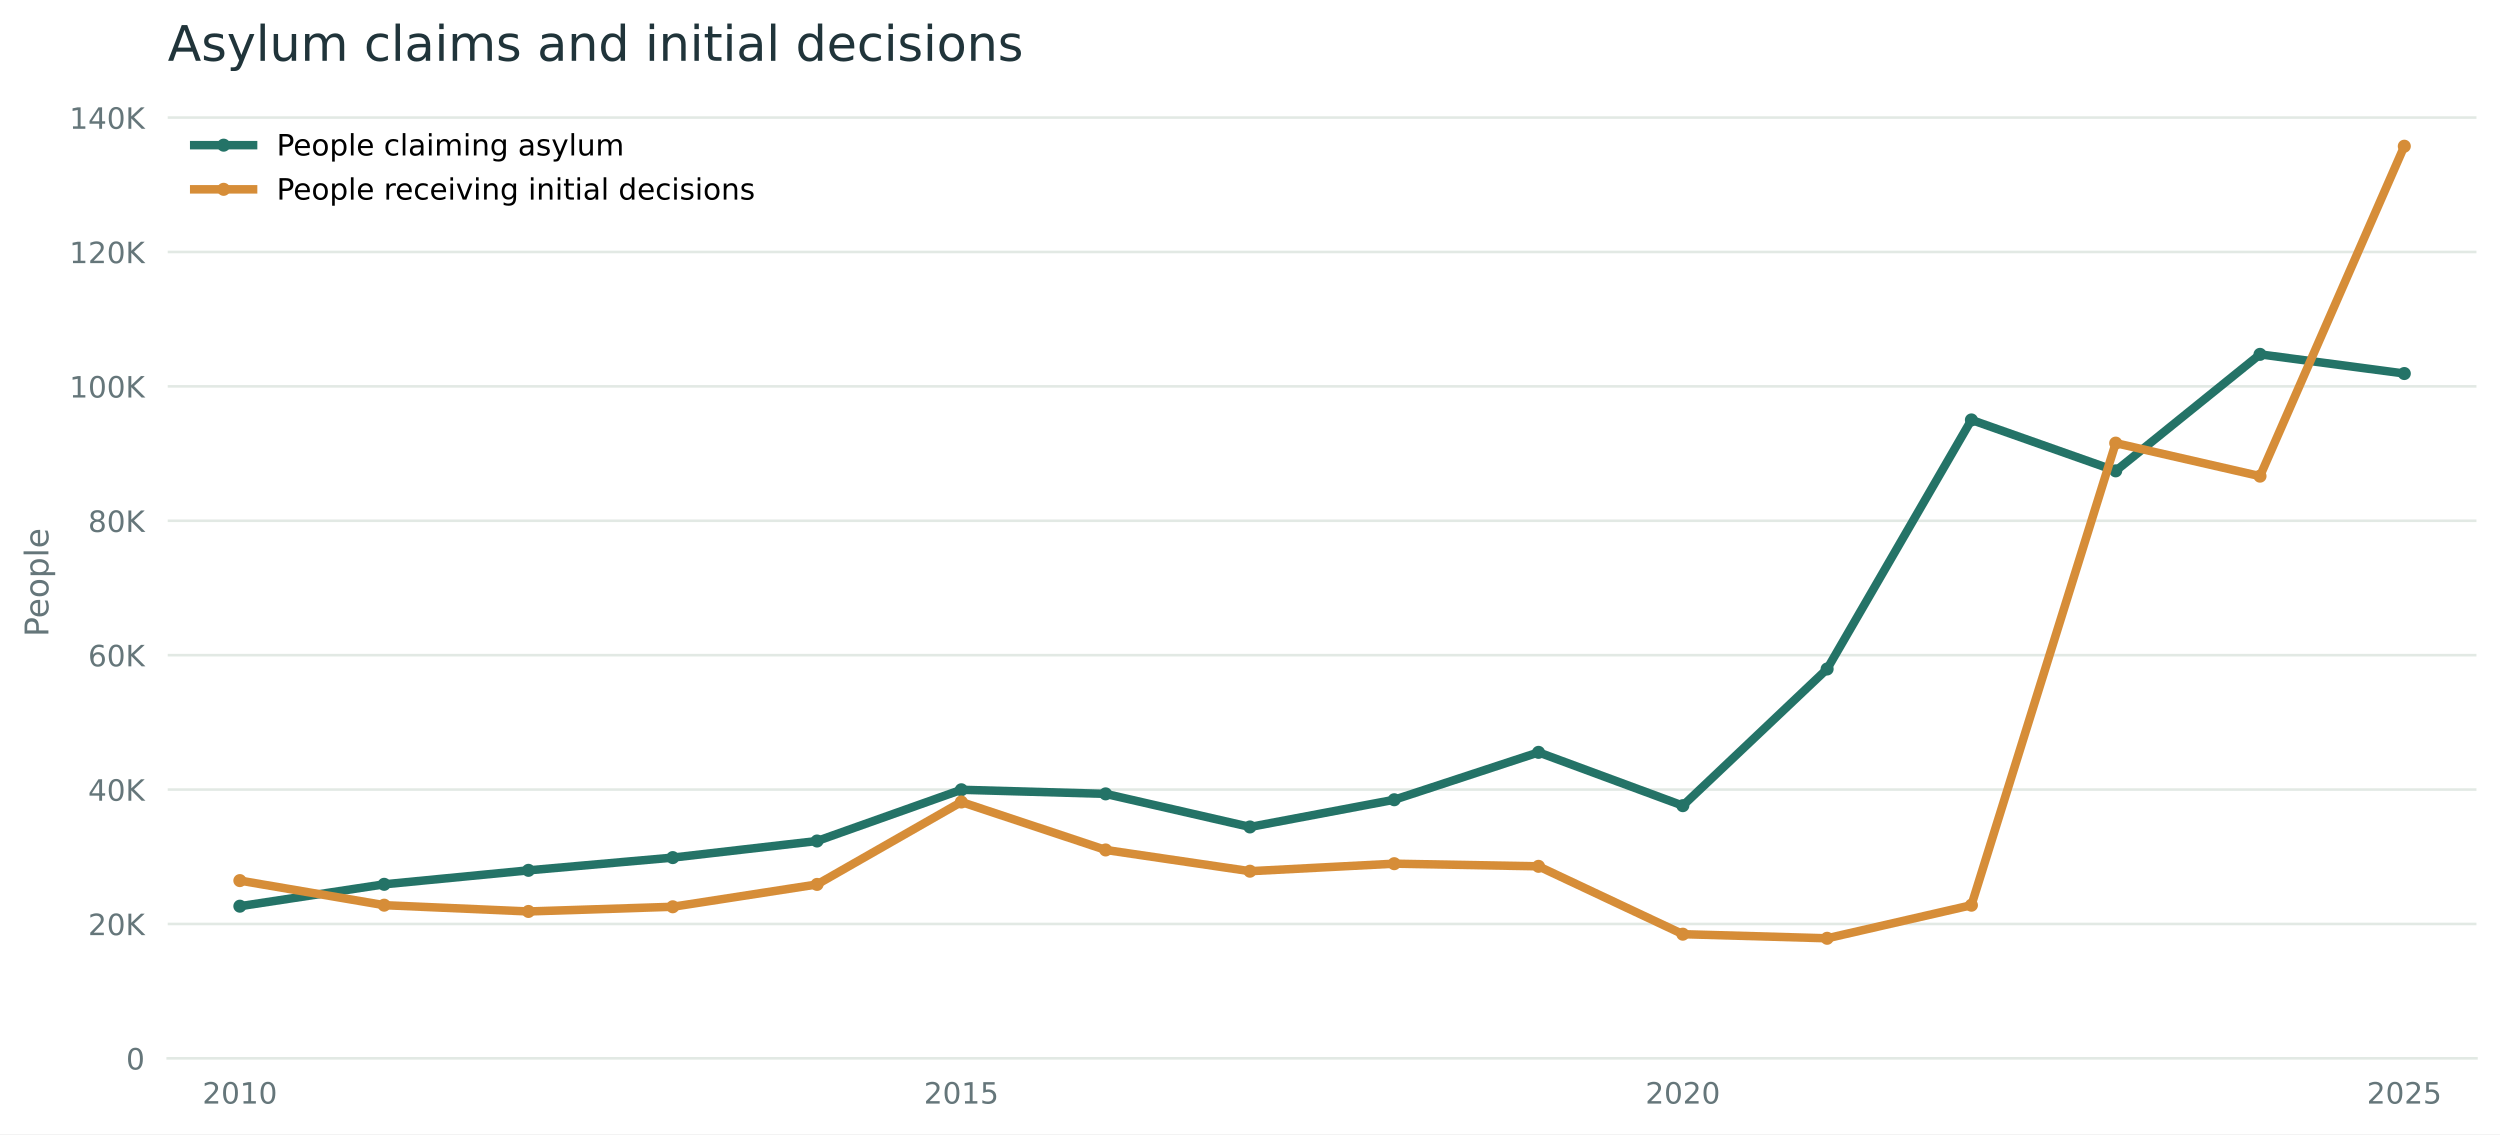
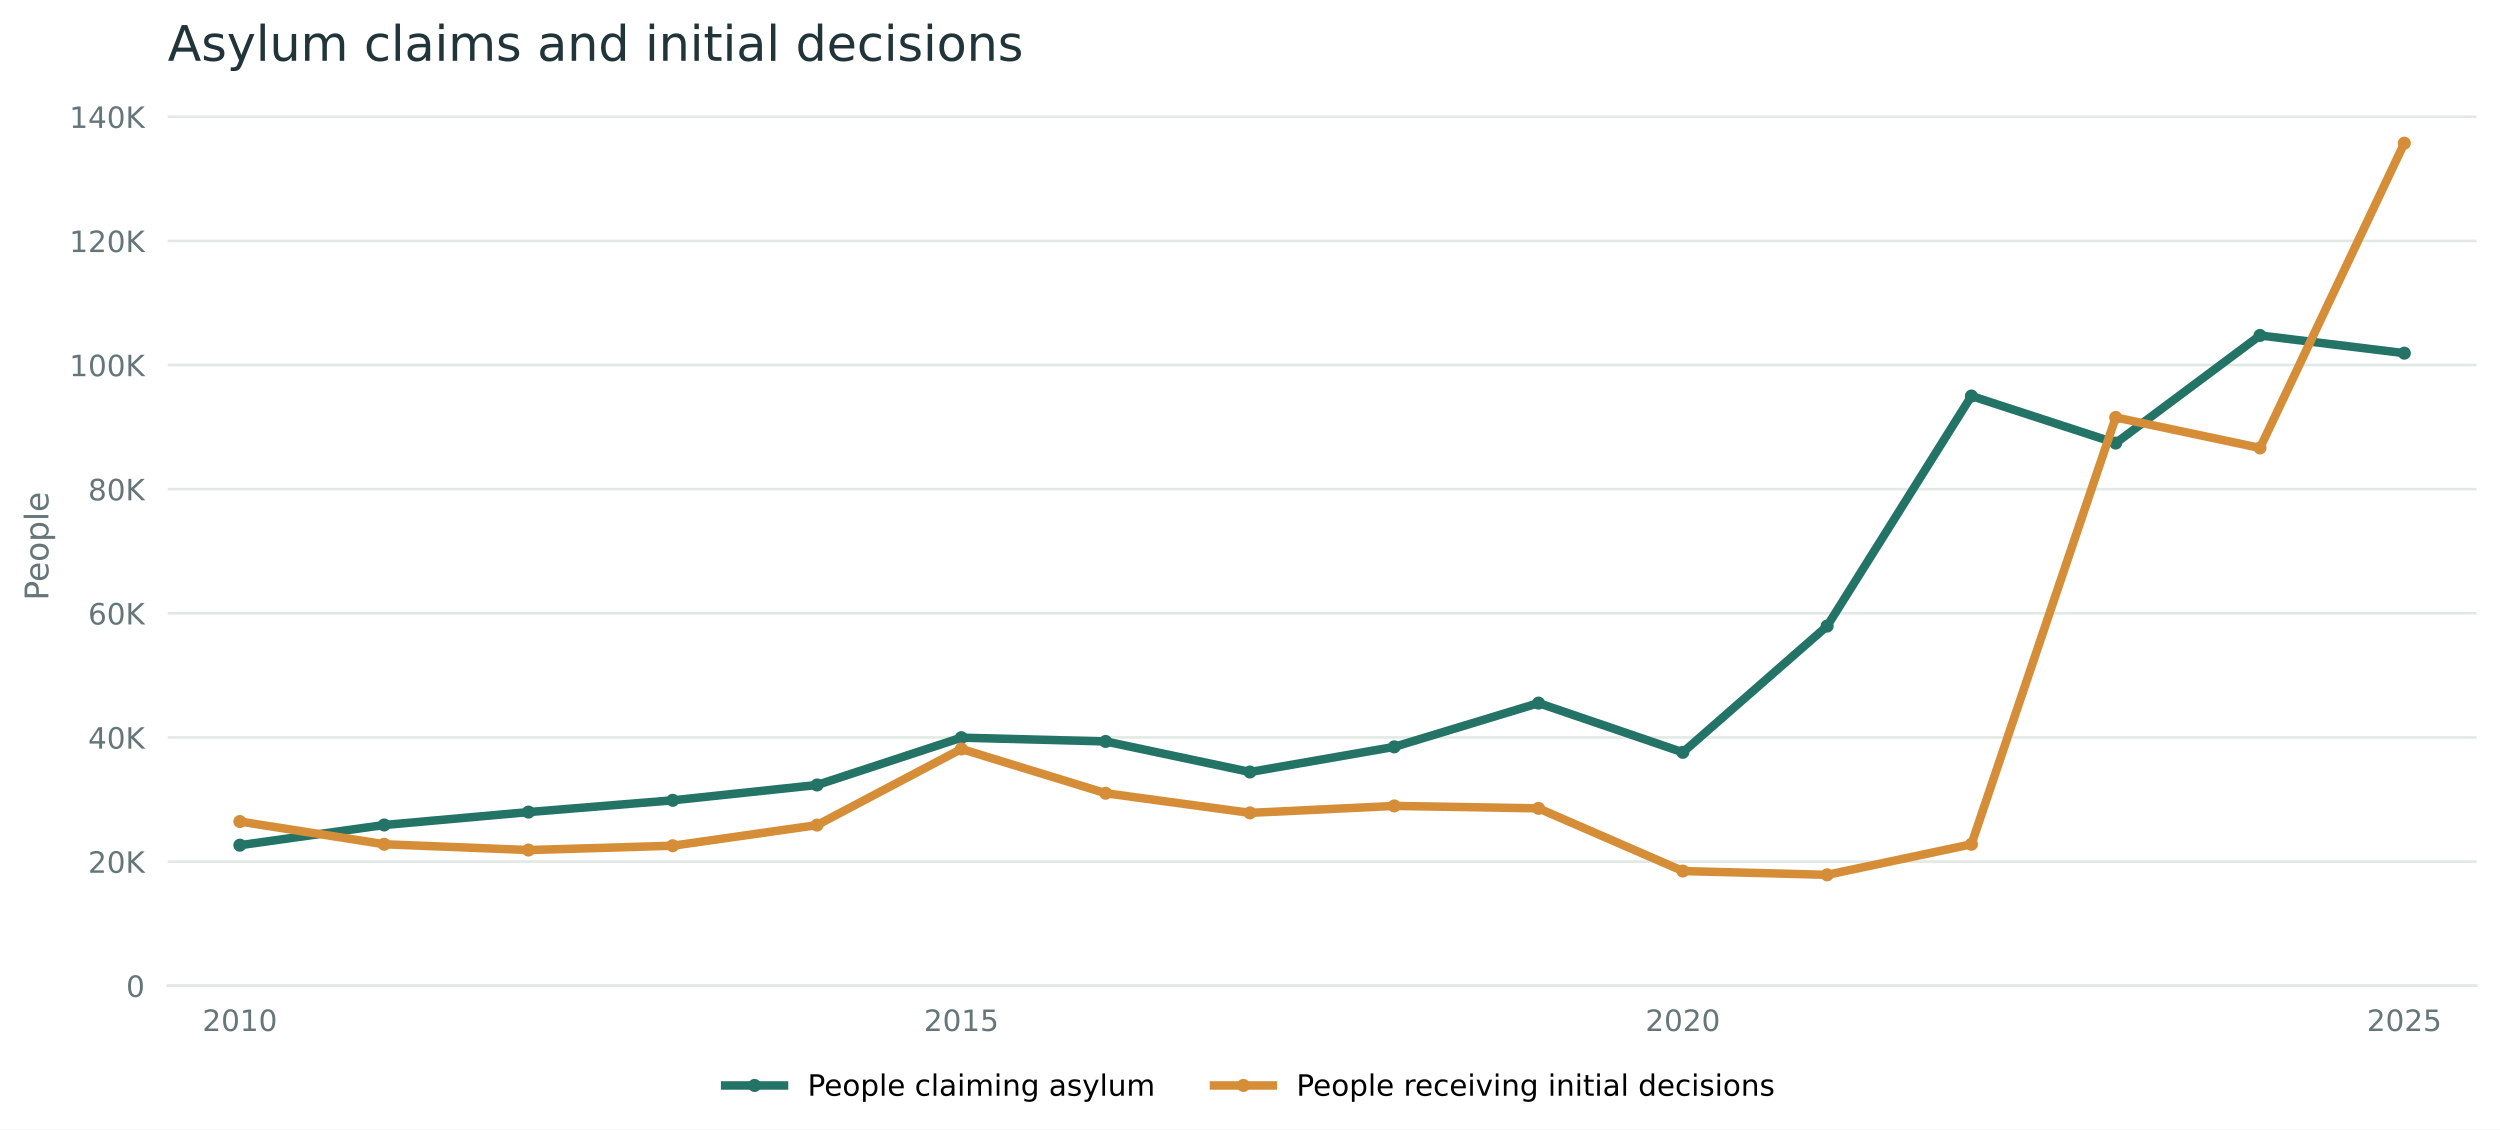
- <svg xmlns="http://www.w3.org/2000/svg" xmlns:xlink="http://www.w3.org/1999/xlink" width="764.4pt" height="346.8pt" viewBox="0 0 764.4 346.8" version="1.1">
+ <svg xmlns="http://www.w3.org/2000/svg" xmlns:xlink="http://www.w3.org/1999/xlink" width="764.4pt" height="345.3pt" viewBox="0 0 764.4 345.3" version="1.1">
  <defs>
    <style type="text/css">*{stroke-linejoin: round; stroke-linecap: butt}</style>
  </defs>
  <g id="figure_1">
    <g id="patch_1">
-       <path d="M 0 346.8 L 764.4 346.8 L 764.4 0 L 0 0 z " style="fill: #ffffff" />
+       <path d="M 0 345.3 L 764.4 345.3 L 764.4 0 L 0 0 z " style="fill: #ffffff" />
    </g>
    <g id="axes_1">
      <g id="patch_2">
-         <path d="M 51.282 323.6 L 757.2 323.6 L 757.2 32.598 L 51.282 32.598 z " style="fill: #ffffff" />
+         <path d="M 51.282 301.398 L 757.2 301.398 L 757.2 32.598 L 51.282 32.598 z " style="fill: #ffffff" />
      </g>
      <g id="matplotlib.axis_1">
        <g id="xtick_1">
          <g id="line2d_1" />
          <g id="text_1">
-             <g style="fill: #65767a" transform="translate(61.889 337.4374) scale(0.09 -0.09)">
+             <g style="fill: #65767a" transform="translate(61.889 315.2362) scale(0.09 -0.09)">
              <defs>
                <path id="DejaVuSans-15" d="M 1228 531 L 3431 531 L 3431 0 L 469 0 L 469 531 Q 828 903 1448 1529 Q 2069 2156 2228 2338 Q 2531 2678 2651 2914 Q 2772 3150 2772 3378 Q 2772 3750 2511 3984 Q 2250 4219 1831 4219 Q 1534 4219 1204 4116 Q 875 4013 500 3803 L 500 4441 Q 881 4594 1212 4672 Q 1544 4750 1819 4750 Q 2544 4750 2975 4387 Q 3406 4025 3406 3419 Q 3406 3131 3298 2873 Q 3191 2616 2906 2266 Q 2828 2175 2409 1742 Q 1991 1309 1228 531 z " transform="scale(0.015625)" />
                <path id="DejaVuSans-13" d="M 2034 4250 Q 1547 4250 1301 3770 Q 1056 3291 1056 2328 Q 1056 1369 1301 889 Q 1547 409 2034 409 Q 2525 409 2770 889 Q 3016 1369 3016 2328 Q 3016 3291 2770 3770 Q 2525 4250 2034 4250 z M 2034 4750 Q 2819 4750 3233 4129 Q 3647 3509 3647 2328 Q 3647 1150 3233 529 Q 2819 -91 2034 -91 Q 1250 -91 836 529 Q 422 1150 422 2328 Q 422 3509 836 4129 Q 1250 4750 2034 4750 z " transform="scale(0.015625)" />
                <path id="DejaVuSans-14" d="M 794 531 L 1825 531 L 1825 4091 L 703 3866 L 703 4441 L 1819 4666 L 2450 4666 L 2450 531 L 3481 531 L 3481 0 L 794 0 L 794 531 z " transform="scale(0.015625)" />
              </defs>
              <use xlink:href="#DejaVuSans-15" />
              <use xlink:href="#DejaVuSans-13" transform="translate(63.625 0)" />
              <use xlink:href="#DejaVuSans-14" transform="translate(127.25 0)" />
              <use xlink:href="#DejaVuSans-13" transform="translate(190.875 0)" />
            </g>
          </g>
        </g>
        <g id="xtick_2">
          <g id="line2d_2" />
          <g id="text_2">
-             <g style="fill: #65767a" transform="translate(282.4884 337.4374) scale(0.09 -0.09)">
+             <g style="fill: #65767a" transform="translate(282.4884 315.2362) scale(0.09 -0.09)">
              <defs>
                <path id="DejaVuSans-18" d="M 691 4666 L 3169 4666 L 3169 4134 L 1269 4134 L 1269 2991 Q 1406 3038 1543 3061 Q 1681 3084 1819 3084 Q 2600 3084 3056 2656 Q 3513 2228 3513 1497 Q 3513 744 3044 326 Q 2575 -91 1722 -91 Q 1428 -91 1123 -41 Q 819 9 494 109 L 494 744 Q 775 591 1075 516 Q 1375 441 1709 441 Q 2250 441 2565 725 Q 2881 1009 2881 1497 Q 2881 1984 2565 2268 Q 2250 2553 1709 2553 Q 1456 2553 1204 2497 Q 953 2441 691 2322 L 691 4666 z " transform="scale(0.015625)" />
              </defs>
              <use xlink:href="#DejaVuSans-15" />
              <use xlink:href="#DejaVuSans-13" transform="translate(63.625 0)" />
              <use xlink:href="#DejaVuSans-14" transform="translate(127.25 0)" />
              <use xlink:href="#DejaVuSans-18" transform="translate(190.875 0)" />
            </g>
          </g>
        </g>
        <g id="xtick_3">
          <g id="line2d_3" />
          <g id="text_3">
-             <g style="fill: #65767a" transform="translate(503.0877 337.4374) scale(0.09 -0.09)">
+             <g style="fill: #65767a" transform="translate(503.0877 315.2362) scale(0.09 -0.09)">
              <use xlink:href="#DejaVuSans-15" />
              <use xlink:href="#DejaVuSans-13" transform="translate(63.625 0)" />
              <use xlink:href="#DejaVuSans-15" transform="translate(127.25 0)" />
              <use xlink:href="#DejaVuSans-13" transform="translate(190.875 0)" />
            </g>
          </g>
        </g>
        <g id="xtick_4">
          <g id="line2d_4" />
          <g id="text_4">
-             <g style="fill: #65767a" transform="translate(723.6871 337.4374) scale(0.09 -0.09)">
+             <g style="fill: #65767a" transform="translate(723.6871 315.2362) scale(0.09 -0.09)">
              <use xlink:href="#DejaVuSans-15" />
              <use xlink:href="#DejaVuSans-13" transform="translate(63.625 0)" />
              <use xlink:href="#DejaVuSans-15" transform="translate(127.25 0)" />
              <use xlink:href="#DejaVuSans-18" transform="translate(190.875 0)" />
            </g>
          </g>
        </g>
      </g>
      <g id="matplotlib.axis_2">
        <g id="ytick_1">
          <g id="line2d_5">
-             <path d="M 51.282 323.6 L 757.2 323.6 " clip-path="url(#p16e05d9956)" style="fill: none; stroke: #e2e9e4; stroke-width: 0.8; stroke-linecap: square" />
+             <path d="M 51.282 301.398 L 757.2 301.398 " clip-path="url(#pec451991eb)" style="fill: none; stroke: #e2e9e4; stroke-width: 0.8; stroke-linecap: square" />
          </g>
          <g id="line2d_6" />
          <g id="text_5">
-             <g style="fill: #65767a" transform="translate(38.55531 327.0185) scale(0.09 -0.09)">
+             <g style="fill: #65767a" transform="translate(38.55531 304.8173) scale(0.09 -0.09)">
              <use xlink:href="#DejaVuSans-13" />
            </g>
          </g>
        </g>
        <g id="ytick_2">
          <g id="line2d_7">
-             <path d="M 51.282 282.507 L 757.2 282.507 " clip-path="url(#p16e05d9956)" style="fill: none; stroke: #e2e9e4; stroke-width: 0.8; stroke-linecap: square" />
+             <path d="M 51.282 263.441 L 757.2 263.441 " clip-path="url(#pec451991eb)" style="fill: none; stroke: #e2e9e4; stroke-width: 0.8; stroke-linecap: square" />
          </g>
          <g id="line2d_8" />
          <g id="text_6">
-             <g style="fill: #65767a" transform="translate(26.92703 285.9263) scale(0.09 -0.09)">
+             <g style="fill: #65767a" transform="translate(26.92703 266.8601) scale(0.09 -0.09)">
              <defs>
                <path id="DejaVuSans-2e" d="M 628 4666 L 1259 4666 L 1259 2694 L 3353 4666 L 4166 4666 L 1850 2491 L 4331 0 L 3500 0 L 1259 2247 L 1259 0 L 628 0 L 628 4666 z " transform="scale(0.015625)" />
              </defs>
              <use xlink:href="#DejaVuSans-15" />
              <use xlink:href="#DejaVuSans-13" transform="translate(63.625 0)" />
              <use xlink:href="#DejaVuSans-2e" transform="translate(127.25 0)" />
            </g>
          </g>
        </g>
        <g id="ytick_3">
          <g id="line2d_9">
-             <path d="M 51.282 241.415 L 757.2 241.415 " clip-path="url(#p16e05d9956)" style="fill: none; stroke: #e2e9e4; stroke-width: 0.8; stroke-linecap: square" />
+             <path d="M 51.282 225.484 L 757.2 225.484 " clip-path="url(#pec451991eb)" style="fill: none; stroke: #e2e9e4; stroke-width: 0.8; stroke-linecap: square" />
          </g>
          <g id="line2d_10" />
          <g id="text_7">
-             <g style="fill: #65767a" transform="translate(26.92703 244.8341) scale(0.09 -0.09)">
+             <g style="fill: #65767a" transform="translate(26.92703 228.903) scale(0.09 -0.09)">
              <defs>
                <path id="DejaVuSans-17" d="M 2419 4116 L 825 1625 L 2419 1625 L 2419 4116 z M 2253 4666 L 3047 4666 L 3047 1625 L 3713 1625 L 3713 1100 L 3047 1100 L 3047 0 L 2419 0 L 2419 1100 L 313 1100 L 313 1709 L 2253 4666 z " transform="scale(0.015625)" />
              </defs>
              <use xlink:href="#DejaVuSans-17" />
              <use xlink:href="#DejaVuSans-13" transform="translate(63.625 0)" />
              <use xlink:href="#DejaVuSans-2e" transform="translate(127.25 0)" />
            </g>
          </g>
        </g>
        <g id="ytick_4">
          <g id="line2d_11">
-             <path d="M 51.282 200.323 L 757.2 200.323 " clip-path="url(#p16e05d9956)" style="fill: none; stroke: #e2e9e4; stroke-width: 0.8; stroke-linecap: square" />
+             <path d="M 51.282 187.527 L 757.2 187.527 " clip-path="url(#pec451991eb)" style="fill: none; stroke: #e2e9e4; stroke-width: 0.8; stroke-linecap: square" />
          </g>
          <g id="line2d_12" />
          <g id="text_8">
-             <g style="fill: #65767a" transform="translate(26.92703 203.7419) scale(0.09 -0.09)">
+             <g style="fill: #65767a" transform="translate(26.92703 190.9458) scale(0.09 -0.09)">
              <defs>
                <path id="DejaVuSans-19" d="M 2113 2584 Q 1688 2584 1439 2293 Q 1191 2003 1191 1497 Q 1191 994 1439 701 Q 1688 409 2113 409 Q 2538 409 2786 701 Q 3034 994 3034 1497 Q 3034 2003 2786 2293 Q 2538 2584 2113 2584 z M 3366 4563 L 3366 3988 Q 3128 4100 2886 4159 Q 2644 4219 2406 4219 Q 1781 4219 1451 3797 Q 1122 3375 1075 2522 Q 1259 2794 1537 2939 Q 1816 3084 2150 3084 Q 2853 3084 3261 2657 Q 3669 2231 3669 1497 Q 3669 778 3244 343 Q 2819 -91 2113 -91 Q 1303 -91 875 529 Q 447 1150 447 2328 Q 447 3434 972 4092 Q 1497 4750 2381 4750 Q 2619 4750 2861 4703 Q 3103 4656 3366 4563 z " transform="scale(0.015625)" />
              </defs>
              <use xlink:href="#DejaVuSans-19" />
              <use xlink:href="#DejaVuSans-13" transform="translate(63.625 0)" />
              <use xlink:href="#DejaVuSans-2e" transform="translate(127.25 0)" />
            </g>
          </g>
        </g>
        <g id="ytick_5">
          <g id="line2d_13">
-             <path d="M 51.282 159.231 L 757.2 159.231 " clip-path="url(#p16e05d9956)" style="fill: none; stroke: #e2e9e4; stroke-width: 0.8; stroke-linecap: square" />
+             <path d="M 51.282 149.57 L 757.2 149.57 " clip-path="url(#pec451991eb)" style="fill: none; stroke: #e2e9e4; stroke-width: 0.8; stroke-linecap: square" />
          </g>
          <g id="line2d_14" />
          <g id="text_9">
-             <g style="fill: #65767a" transform="translate(26.92703 162.6498) scale(0.09 -0.09)">
+             <g style="fill: #65767a" transform="translate(26.92703 152.9886) scale(0.09 -0.09)">
              <defs>
                <path id="DejaVuSans-1b" d="M 2034 2216 Q 1584 2216 1326 1975 Q 1069 1734 1069 1313 Q 1069 891 1326 650 Q 1584 409 2034 409 Q 2484 409 2743 651 Q 3003 894 3003 1313 Q 3003 1734 2745 1975 Q 2488 2216 2034 2216 z M 1403 2484 Q 997 2584 770 2862 Q 544 3141 544 3541 Q 544 4100 942 4425 Q 1341 4750 2034 4750 Q 2731 4750 3128 4425 Q 3525 4100 3525 3541 Q 3525 3141 3298 2862 Q 3072 2584 2669 2484 Q 3125 2378 3379 2068 Q 3634 1759 3634 1313 Q 3634 634 3220 271 Q 2806 -91 2034 -91 Q 1263 -91 848 271 Q 434 634 434 1313 Q 434 1759 690 2068 Q 947 2378 1403 2484 z M 1172 3481 Q 1172 3119 1398 2916 Q 1625 2713 2034 2713 Q 2441 2713 2670 2916 Q 2900 3119 2900 3481 Q 2900 3844 2670 4047 Q 2441 4250 2034 4250 Q 1625 4250 1398 4047 Q 1172 3844 1172 3481 z " transform="scale(0.015625)" />
              </defs>
              <use xlink:href="#DejaVuSans-1b" />
              <use xlink:href="#DejaVuSans-13" transform="translate(63.625 0)" />
              <use xlink:href="#DejaVuSans-2e" transform="translate(127.25 0)" />
            </g>
          </g>
        </g>
        <g id="ytick_6">
          <g id="line2d_15">
-             <path d="M 51.282 118.139 L 757.2 118.139 " clip-path="url(#p16e05d9956)" style="fill: none; stroke: #e2e9e4; stroke-width: 0.8; stroke-linecap: square" />
+             <path d="M 51.282 111.613 L 757.2 111.613 " clip-path="url(#pec451991eb)" style="fill: none; stroke: #e2e9e4; stroke-width: 0.8; stroke-linecap: square" />
          </g>
          <g id="line2d_16" />
          <g id="text_10">
-             <g style="fill: #65767a" transform="translate(21.20078 121.5576) scale(0.09 -0.09)">
+             <g style="fill: #65767a" transform="translate(21.20078 115.0315) scale(0.09 -0.09)">
              <use xlink:href="#DejaVuSans-14" />
              <use xlink:href="#DejaVuSans-13" transform="translate(63.625 0)" />
              <use xlink:href="#DejaVuSans-13" transform="translate(127.25 0)" />
              <use xlink:href="#DejaVuSans-2e" transform="translate(190.875 0)" />
            </g>
          </g>
        </g>
        <g id="ytick_7">
          <g id="line2d_17">
-             <path d="M 51.282 77.046 L 757.2 77.046 " clip-path="url(#p16e05d9956)" style="fill: none; stroke: #e2e9e4; stroke-width: 0.8; stroke-linecap: square" />
+             <path d="M 51.282 73.655 L 757.2 73.655 " clip-path="url(#pec451991eb)" style="fill: none; stroke: #e2e9e4; stroke-width: 0.8; stroke-linecap: square" />
          </g>
          <g id="line2d_18" />
          <g id="text_11">
-             <g style="fill: #65767a" transform="translate(21.20078 80.4654) scale(0.09 -0.09)">
+             <g style="fill: #65767a" transform="translate(21.20078 77.0743) scale(0.09 -0.09)">
              <use xlink:href="#DejaVuSans-14" />
              <use xlink:href="#DejaVuSans-15" transform="translate(63.625 0)" />
              <use xlink:href="#DejaVuSans-13" transform="translate(127.25 0)" />
              <use xlink:href="#DejaVuSans-2e" transform="translate(190.875 0)" />
            </g>
          </g>
        </g>
        <g id="ytick_8">
          <g id="line2d_19">
-             <path d="M 51.282 35.954 L 757.2 35.954 " clip-path="url(#p16e05d9956)" style="fill: none; stroke: #e2e9e4; stroke-width: 0.8; stroke-linecap: square" />
+             <path d="M 51.282 35.698 L 757.2 35.698 " clip-path="url(#pec451991eb)" style="fill: none; stroke: #e2e9e4; stroke-width: 0.8; stroke-linecap: square" />
          </g>
          <g id="line2d_20" />
          <g id="text_12">
-             <g style="fill: #65767a" transform="translate(21.20078 39.37322) scale(0.09 -0.09)">
+             <g style="fill: #65767a" transform="translate(21.20078 39.11713) scale(0.09 -0.09)">
              <use xlink:href="#DejaVuSans-14" />
              <use xlink:href="#DejaVuSans-17" transform="translate(63.625 0)" />
              <use xlink:href="#DejaVuSans-13" transform="translate(127.25 0)" />
              <use xlink:href="#DejaVuSans-2e" transform="translate(190.875 0)" />
            </g>
          </g>
        </g>
        <g id="text_13">
-           <g style="fill: #65767a" transform="translate(14.79844 194.7111) rotate(-90) scale(0.1 -0.1)">
+           <g style="fill: #65767a" transform="translate(14.79844 183.6105) rotate(-90) scale(0.1 -0.1)">
            <defs>
              <path id="DejaVuSans-33" d="M 1259 4147 L 1259 2394 L 2053 2394 Q 2494 2394 2734 2622 Q 2975 2850 2975 3272 Q 2975 3691 2734 3919 Q 2494 4147 2053 4147 L 1259 4147 z M 628 4666 L 2053 4666 Q 2838 4666 3239 4311 Q 3641 3956 3641 3272 Q 3641 2581 3239 2228 Q 2838 1875 2053 1875 L 1259 1875 L 1259 0 L 628 0 L 628 4666 z " transform="scale(0.015625)" />
              <path id="DejaVuSans-48" d="M 3597 1894 L 3597 1613 L 953 1613 Q 991 1019 1311 708 Q 1631 397 2203 397 Q 2534 397 2845 478 Q 3156 559 3463 722 L 3463 178 Q 3153 47 2828 -22 Q 2503 -91 2169 -91 Q 1331 -91 842 396 Q 353 884 353 1716 Q 353 2575 817 3079 Q 1281 3584 2069 3584 Q 2775 3584 3186 3129 Q 3597 2675 3597 1894 z M 3022 2063 Q 3016 2534 2758 2815 Q 2500 3097 2075 3097 Q 1594 3097 1305 2825 Q 1016 2553 972 2059 L 3022 2063 z " transform="scale(0.015625)" />
              <path id="DejaVuSans-52" d="M 1959 3097 Q 1497 3097 1228 2736 Q 959 2375 959 1747 Q 959 1119 1226 758 Q 1494 397 1959 397 Q 2419 397 2687 759 Q 2956 1122 2956 1747 Q 2956 2369 2687 2733 Q 2419 3097 1959 3097 z M 1959 3584 Q 2709 3584 3137 3096 Q 3566 2609 3566 1747 Q 3566 888 3137 398 Q 2709 -91 1959 -91 Q 1206 -91 779 398 Q 353 888 353 1747 Q 353 2609 779 3096 Q 1206 3584 1959 3584 z " transform="scale(0.015625)" />
              <path id="DejaVuSans-53" d="M 1159 525 L 1159 -1331 L 581 -1331 L 581 3500 L 1159 3500 L 1159 2969 Q 1341 3281 1617 3432 Q 1894 3584 2278 3584 Q 2916 3584 3314 3078 Q 3713 2572 3713 1747 Q 3713 922 3314 415 Q 2916 -91 2278 -91 Q 1894 -91 1617 61 Q 1341 213 1159 525 z M 3116 1747 Q 3116 2381 2855 2742 Q 2594 3103 2138 3103 Q 1681 3103 1420 2742 Q 1159 2381 1159 1747 Q 1159 1113 1420 752 Q 1681 391 2138 391 Q 2594 391 2855 752 Q 3116 1113 3116 1747 z " transform="scale(0.015625)" />
              <path id="DejaVuSans-4f" d="M 603 4863 L 1178 4863 L 1178 0 L 603 0 L 603 4863 z " transform="scale(0.015625)" />
            </defs>
            <use xlink:href="#DejaVuSans-33" />
            <use xlink:href="#DejaVuSans-48" transform="translate(56.73438 0)" />
            <use xlink:href="#DejaVuSans-52" transform="translate(118.2656 0)" />
            <use xlink:href="#DejaVuSans-53" transform="translate(179.4531 0)" />
            <use xlink:href="#DejaVuSans-4f" transform="translate(242.9375 0)" />
            <use xlink:href="#DejaVuSans-48" transform="translate(270.7188 0)" />
          </g>
        </g>
      </g>
      <g id="line2d_21">
-         <path d="M 73.341 277.075 L 117.461 270.389 L 161.581 266.116 L 205.701 262.218 L 249.821 257.145 L 293.941 241.481 L 338.061 242.736 L 382.181 252.849 L 426.3 244.532 L 470.42 230.039 L 514.54 246.34 L 558.66 204.551 L 602.78 128.397 L 646.9 143.971 L 691.02 108.35 L 735.14 114.212 " clip-path="url(#p16e05d9956)" style="fill: none; stroke: #247367; stroke-width: 2.6; stroke-linecap: square" />
+         <path d="M 73.341 258.423 L 117.461 252.248 L 161.581 248.3 L 205.701 244.7 L 249.821 240.014 L 293.941 225.545 L 338.061 226.704 L 382.181 236.046 L 426.3 228.363 L 470.42 214.976 L 514.54 230.033 L 558.66 191.433 L 602.78 121.089 L 646.9 135.474 L 691.02 102.571 L 735.14 107.986 " clip-path="url(#pec451991eb)" style="fill: none; stroke: #247367; stroke-width: 2.6; stroke-linecap: square" />
        <defs>
-           <path id="m348fc9cc34" d="M 0 1.5 C 0.398 1.5 0.779 1.342 1.061 1.061 C 1.342 0.779 1.5 0.398 1.5 0 C 1.5 -0.398 1.342 -0.779 1.061 -1.061 C 0.779 -1.342 0.398 -1.5 0 -1.5 C -0.398 -1.5 -0.779 -1.342 -1.061 -1.061 C -1.342 -0.779 -1.5 -0.398 -1.5 0 C -1.5 0.398 -1.342 0.779 -1.061 1.061 C -0.779 1.342 -0.398 1.5 0 1.5 z " style="stroke: #247367" />
+           <path id="m612d2f2d3f" d="M 0 1.5 C 0.398 1.5 0.779 1.342 1.061 1.061 C 1.342 0.779 1.5 0.398 1.5 0 C 1.5 -0.398 1.342 -0.779 1.061 -1.061 C 0.779 -1.342 0.398 -1.5 0 -1.5 C -0.398 -1.5 -0.779 -1.342 -1.061 -1.061 C -1.342 -0.779 -1.5 -0.398 -1.5 0 C -1.5 0.398 -1.342 0.779 -1.061 1.061 C -0.779 1.342 -0.398 1.5 0 1.5 z " style="stroke: #247367" />
        </defs>
-         <g clip-path="url(#p16e05d9956)">
-           <use xlink:href="#m348fc9cc34" x="73.341" y="277.075" style="fill: #247367; stroke: #247367" />
-           <use xlink:href="#m348fc9cc34" x="117.461" y="270.389" style="fill: #247367; stroke: #247367" />
-           <use xlink:href="#m348fc9cc34" x="161.581" y="266.116" style="fill: #247367; stroke: #247367" />
-           <use xlink:href="#m348fc9cc34" x="205.701" y="262.218" style="fill: #247367; stroke: #247367" />
-           <use xlink:href="#m348fc9cc34" x="249.821" y="257.145" style="fill: #247367; stroke: #247367" />
-           <use xlink:href="#m348fc9cc34" x="293.941" y="241.481" style="fill: #247367; stroke: #247367" />
-           <use xlink:href="#m348fc9cc34" x="338.061" y="242.736" style="fill: #247367; stroke: #247367" />
-           <use xlink:href="#m348fc9cc34" x="382.181" y="252.849" style="fill: #247367; stroke: #247367" />
-           <use xlink:href="#m348fc9cc34" x="426.3" y="244.532" style="fill: #247367; stroke: #247367" />
-           <use xlink:href="#m348fc9cc34" x="470.42" y="230.039" style="fill: #247367; stroke: #247367" />
-           <use xlink:href="#m348fc9cc34" x="514.54" y="246.34" style="fill: #247367; stroke: #247367" />
-           <use xlink:href="#m348fc9cc34" x="558.66" y="204.551" style="fill: #247367; stroke: #247367" />
-           <use xlink:href="#m348fc9cc34" x="602.78" y="128.397" style="fill: #247367; stroke: #247367" />
-           <use xlink:href="#m348fc9cc34" x="646.9" y="143.971" style="fill: #247367; stroke: #247367" />
-           <use xlink:href="#m348fc9cc34" x="691.02" y="108.35" style="fill: #247367; stroke: #247367" />
-           <use xlink:href="#m348fc9cc34" x="735.14" y="114.212" style="fill: #247367; stroke: #247367" />
+         <g clip-path="url(#pec451991eb)">
+           <use xlink:href="#m612d2f2d3f" x="73.341" y="258.423" style="fill: #247367; stroke: #247367" />
+           <use xlink:href="#m612d2f2d3f" x="117.461" y="252.248" style="fill: #247367; stroke: #247367" />
+           <use xlink:href="#m612d2f2d3f" x="161.581" y="248.3" style="fill: #247367; stroke: #247367" />
+           <use xlink:href="#m612d2f2d3f" x="205.701" y="244.7" style="fill: #247367; stroke: #247367" />
+           <use xlink:href="#m612d2f2d3f" x="249.821" y="240.014" style="fill: #247367; stroke: #247367" />
+           <use xlink:href="#m612d2f2d3f" x="293.941" y="225.545" style="fill: #247367; stroke: #247367" />
+           <use xlink:href="#m612d2f2d3f" x="338.061" y="226.704" style="fill: #247367; stroke: #247367" />
+           <use xlink:href="#m612d2f2d3f" x="382.181" y="236.046" style="fill: #247367; stroke: #247367" />
+           <use xlink:href="#m612d2f2d3f" x="426.3" y="228.363" style="fill: #247367; stroke: #247367" />
+           <use xlink:href="#m612d2f2d3f" x="470.42" y="214.976" style="fill: #247367; stroke: #247367" />
+           <use xlink:href="#m612d2f2d3f" x="514.54" y="230.033" style="fill: #247367; stroke: #247367" />
+           <use xlink:href="#m612d2f2d3f" x="558.66" y="191.433" style="fill: #247367; stroke: #247367" />
+           <use xlink:href="#m612d2f2d3f" x="602.78" y="121.089" style="fill: #247367; stroke: #247367" />
+           <use xlink:href="#m612d2f2d3f" x="646.9" y="135.474" style="fill: #247367; stroke: #247367" />
+           <use xlink:href="#m612d2f2d3f" x="691.02" y="102.571" style="fill: #247367; stroke: #247367" />
+           <use xlink:href="#m612d2f2d3f" x="735.14" y="107.986" style="fill: #247367; stroke: #247367" />
        </g>
      </g>
      <g id="line2d_22">
-         <path d="M 73.341 269.251 L 117.461 276.767 L 161.581 278.688 L 205.701 277.256 L 249.821 270.42 L 293.941 245.222 L 338.061 259.884 L 382.181 266.379 L 426.3 264.08 L 470.42 264.889 L 514.54 285.637 L 558.66 286.892 L 602.78 276.775 L 646.9 135.488 L 691.02 145.586 L 735.14 44.707 " clip-path="url(#p16e05d9956)" style="fill: none; stroke: #d68d38; stroke-width: 2.6; stroke-linecap: square" />
+         <path d="M 73.341 251.196 L 117.461 258.139 L 161.581 259.913 L 205.701 258.59 L 249.821 252.276 L 293.941 229.001 L 338.061 242.544 L 382.181 248.543 L 426.3 246.419 L 470.42 247.167 L 514.54 266.332 L 558.66 267.491 L 602.78 258.146 L 646.9 127.638 L 691.02 136.966 L 735.14 43.783 " clip-path="url(#pec451991eb)" style="fill: none; stroke: #d68d38; stroke-width: 2.6; stroke-linecap: square" />
        <defs>
-           <path id="mabc1c3a7c6" d="M 0 1.5 C 0.398 1.5 0.779 1.342 1.061 1.061 C 1.342 0.779 1.5 0.398 1.5 0 C 1.5 -0.398 1.342 -0.779 1.061 -1.061 C 0.779 -1.342 0.398 -1.5 0 -1.5 C -0.398 -1.5 -0.779 -1.342 -1.061 -1.061 C -1.342 -0.779 -1.5 -0.398 -1.5 0 C -1.5 0.398 -1.342 0.779 -1.061 1.061 C -0.779 1.342 -0.398 1.5 0 1.5 z " style="stroke: #d68d38" />
+           <path id="ma3358fbb30" d="M 0 1.5 C 0.398 1.5 0.779 1.342 1.061 1.061 C 1.342 0.779 1.5 0.398 1.5 0 C 1.5 -0.398 1.342 -0.779 1.061 -1.061 C 0.779 -1.342 0.398 -1.5 0 -1.5 C -0.398 -1.5 -0.779 -1.342 -1.061 -1.061 C -1.342 -0.779 -1.5 -0.398 -1.5 0 C -1.5 0.398 -1.342 0.779 -1.061 1.061 C -0.779 1.342 -0.398 1.5 0 1.5 z " style="stroke: #d68d38" />
        </defs>
-         <g clip-path="url(#p16e05d9956)">
-           <use xlink:href="#mabc1c3a7c6" x="73.341" y="269.251" style="fill: #d68d38; stroke: #d68d38" />
-           <use xlink:href="#mabc1c3a7c6" x="117.461" y="276.767" style="fill: #d68d38; stroke: #d68d38" />
-           <use xlink:href="#mabc1c3a7c6" x="161.581" y="278.688" style="fill: #d68d38; stroke: #d68d38" />
-           <use xlink:href="#mabc1c3a7c6" x="205.701" y="277.256" style="fill: #d68d38; stroke: #d68d38" />
-           <use xlink:href="#mabc1c3a7c6" x="249.821" y="270.42" style="fill: #d68d38; stroke: #d68d38" />
-           <use xlink:href="#mabc1c3a7c6" x="293.941" y="245.222" style="fill: #d68d38; stroke: #d68d38" />
-           <use xlink:href="#mabc1c3a7c6" x="338.061" y="259.884" style="fill: #d68d38; stroke: #d68d38" />
-           <use xlink:href="#mabc1c3a7c6" x="382.181" y="266.379" style="fill: #d68d38; stroke: #d68d38" />
-           <use xlink:href="#mabc1c3a7c6" x="426.3" y="264.08" style="fill: #d68d38; stroke: #d68d38" />
-           <use xlink:href="#mabc1c3a7c6" x="470.42" y="264.889" style="fill: #d68d38; stroke: #d68d38" />
-           <use xlink:href="#mabc1c3a7c6" x="514.54" y="285.637" style="fill: #d68d38; stroke: #d68d38" />
-           <use xlink:href="#mabc1c3a7c6" x="558.66" y="286.892" style="fill: #d68d38; stroke: #d68d38" />
-           <use xlink:href="#mabc1c3a7c6" x="602.78" y="276.775" style="fill: #d68d38; stroke: #d68d38" />
-           <use xlink:href="#mabc1c3a7c6" x="646.9" y="135.488" style="fill: #d68d38; stroke: #d68d38" />
-           <use xlink:href="#mabc1c3a7c6" x="691.02" y="145.586" style="fill: #d68d38; stroke: #d68d38" />
-           <use xlink:href="#mabc1c3a7c6" x="735.14" y="44.707" style="fill: #d68d38; stroke: #d68d38" />
+         <g clip-path="url(#pec451991eb)">
+           <use xlink:href="#ma3358fbb30" x="73.341" y="251.196" style="fill: #d68d38; stroke: #d68d38" />
+           <use xlink:href="#ma3358fbb30" x="117.461" y="258.139" style="fill: #d68d38; stroke: #d68d38" />
+           <use xlink:href="#ma3358fbb30" x="161.581" y="259.913" style="fill: #d68d38; stroke: #d68d38" />
+           <use xlink:href="#ma3358fbb30" x="205.701" y="258.59" style="fill: #d68d38; stroke: #d68d38" />
+           <use xlink:href="#ma3358fbb30" x="249.821" y="252.276" style="fill: #d68d38; stroke: #d68d38" />
+           <use xlink:href="#ma3358fbb30" x="293.941" y="229.001" style="fill: #d68d38; stroke: #d68d38" />
+           <use xlink:href="#ma3358fbb30" x="338.061" y="242.544" style="fill: #d68d38; stroke: #d68d38" />
+           <use xlink:href="#ma3358fbb30" x="382.181" y="248.543" style="fill: #d68d38; stroke: #d68d38" />
+           <use xlink:href="#ma3358fbb30" x="426.3" y="246.419" style="fill: #d68d38; stroke: #d68d38" />
+           <use xlink:href="#ma3358fbb30" x="470.42" y="247.167" style="fill: #d68d38; stroke: #d68d38" />
+           <use xlink:href="#ma3358fbb30" x="514.54" y="266.332" style="fill: #d68d38; stroke: #d68d38" />
+           <use xlink:href="#ma3358fbb30" x="558.66" y="267.491" style="fill: #d68d38; stroke: #d68d38" />
+           <use xlink:href="#ma3358fbb30" x="602.78" y="258.146" style="fill: #d68d38; stroke: #d68d38" />
+           <use xlink:href="#ma3358fbb30" x="646.9" y="127.638" style="fill: #d68d38; stroke: #d68d38" />
+           <use xlink:href="#ma3358fbb30" x="691.02" y="136.966" style="fill: #d68d38; stroke: #d68d38" />
+           <use xlink:href="#ma3358fbb30" x="735.14" y="43.783" style="fill: #d68d38; stroke: #d68d38" />
        </g>
      </g>
      <g id="patch_3">
-         <path d="M 51.282 323.6 L 757.2 323.6 " style="fill: none; stroke: #e2e9e4; stroke-width: 0.8; stroke-linejoin: miter; stroke-linecap: square" />
+         <path d="M 51.282 301.398 L 757.2 301.398 " style="fill: none; stroke: #e2e9e4; stroke-width: 0.8; stroke-linejoin: miter; stroke-linecap: square" />
      </g>
      <g id="text_14">
        <g style="fill: #20343a" transform="translate(51.28156 18.59766) scale(0.15 -0.15)">
          <defs>
            <path id="DejaVuSans-24" d="M 2188 4044 L 1331 1722 L 3047 1722 L 2188 4044 z M 1831 4666 L 2547 4666 L 4325 0 L 3669 0 L 3244 1197 L 1141 1197 L 716 0 L 50 0 L 1831 4666 z " transform="scale(0.015625)" />
            <path id="DejaVuSans-56" d="M 2834 3397 L 2834 2853 Q 2591 2978 2328 3040 Q 2066 3103 1784 3103 Q 1356 3103 1142 2972 Q 928 2841 928 2578 Q 928 2378 1081 2264 Q 1234 2150 1697 2047 L 1894 2003 Q 2506 1872 2764 1633 Q 3022 1394 3022 966 Q 3022 478 2636 193 Q 2250 -91 1575 -91 Q 1294 -91 989 -36 Q 684 19 347 128 L 347 722 Q 666 556 975 473 Q 1284 391 1588 391 Q 1994 391 2212 530 Q 2431 669 2431 922 Q 2431 1156 2273 1281 Q 2116 1406 1581 1522 L 1381 1569 Q 847 1681 609 1914 Q 372 2147 372 2553 Q 372 3047 722 3315 Q 1072 3584 1716 3584 Q 2034 3584 2315 3537 Q 2597 3491 2834 3397 z " transform="scale(0.015625)" />
            <path id="DejaVuSans-5c" d="M 2059 -325 Q 1816 -950 1584 -1140 Q 1353 -1331 966 -1331 L 506 -1331 L 506 -850 L 844 -850 Q 1081 -850 1212 -737 Q 1344 -625 1503 -206 L 1606 56 L 191 3500 L 800 3500 L 1894 763 L 2988 3500 L 3597 3500 L 2059 -325 z " transform="scale(0.015625)" />
            <path id="DejaVuSans-58" d="M 544 1381 L 544 3500 L 1119 3500 L 1119 1403 Q 1119 906 1312 657 Q 1506 409 1894 409 Q 2359 409 2629 706 Q 2900 1003 2900 1516 L 2900 3500 L 3475 3500 L 3475 0 L 2900 0 L 2900 538 Q 2691 219 2414 64 Q 2138 -91 1772 -91 Q 1169 -91 856 284 Q 544 659 544 1381 z M 1991 3584 L 1991 3584 z " transform="scale(0.015625)" />
            <path id="DejaVuSans-50" d="M 3328 2828 Q 3544 3216 3844 3400 Q 4144 3584 4550 3584 Q 5097 3584 5394 3201 Q 5691 2819 5691 2113 L 5691 0 L 5113 0 L 5113 2094 Q 5113 2597 4934 2840 Q 4756 3084 4391 3084 Q 3944 3084 3684 2787 Q 3425 2491 3425 1978 L 3425 0 L 2847 0 L 2847 2094 Q 2847 2600 2669 2842 Q 2491 3084 2119 3084 Q 1678 3084 1418 2786 Q 1159 2488 1159 1978 L 1159 0 L 581 0 L 581 3500 L 1159 3500 L 1159 2956 Q 1356 3278 1631 3431 Q 1906 3584 2284 3584 Q 2666 3584 2933 3390 Q 3200 3197 3328 2828 z " transform="scale(0.015625)" />
            <path id="DejaVuSans-3" transform="scale(0.015625)" />
            <path id="DejaVuSans-46" d="M 3122 3366 L 3122 2828 Q 2878 2963 2633 3030 Q 2388 3097 2138 3097 Q 1578 3097 1268 2742 Q 959 2388 959 1747 Q 959 1106 1268 751 Q 1578 397 2138 397 Q 2388 397 2633 464 Q 2878 531 3122 666 L 3122 134 Q 2881 22 2623 -34 Q 2366 -91 2075 -91 Q 1284 -91 818 406 Q 353 903 353 1747 Q 353 2603 823 3093 Q 1294 3584 2113 3584 Q 2378 3584 2631 3529 Q 2884 3475 3122 3366 z " transform="scale(0.015625)" />
            <path id="DejaVuSans-44" d="M 2194 1759 Q 1497 1759 1228 1600 Q 959 1441 959 1056 Q 959 750 1161 570 Q 1363 391 1709 391 Q 2188 391 2477 730 Q 2766 1069 2766 1631 L 2766 1759 L 2194 1759 z M 3341 1997 L 3341 0 L 2766 0 L 2766 531 Q 2569 213 2275 61 Q 1981 -91 1556 -91 Q 1019 -91 701 211 Q 384 513 384 1019 Q 384 1609 779 1909 Q 1175 2209 1959 2209 L 2766 2209 L 2766 2266 Q 2766 2663 2505 2880 Q 2244 3097 1772 3097 Q 1472 3097 1187 3025 Q 903 2953 641 2809 L 641 3341 Q 956 3463 1253 3523 Q 1550 3584 1831 3584 Q 2591 3584 2966 3190 Q 3341 2797 3341 1997 z " transform="scale(0.015625)" />
            <path id="DejaVuSans-4c" d="M 603 3500 L 1178 3500 L 1178 0 L 603 0 L 603 3500 z M 603 4863 L 1178 4863 L 1178 4134 L 603 4134 L 603 4863 z " transform="scale(0.015625)" />
            <path id="DejaVuSans-51" d="M 3513 2113 L 3513 0 L 2938 0 L 2938 2094 Q 2938 2591 2744 2837 Q 2550 3084 2163 3084 Q 1697 3084 1428 2787 Q 1159 2491 1159 1978 L 1159 0 L 581 0 L 581 3500 L 1159 3500 L 1159 2956 Q 1366 3272 1645 3428 Q 1925 3584 2291 3584 Q 2894 3584 3203 3211 Q 3513 2838 3513 2113 z " transform="scale(0.015625)" />
            <path id="DejaVuSans-47" d="M 2906 2969 L 2906 4863 L 3481 4863 L 3481 0 L 2906 0 L 2906 525 Q 2725 213 2448 61 Q 2172 -91 1784 -91 Q 1150 -91 751 415 Q 353 922 353 1747 Q 353 2572 751 3078 Q 1150 3584 1784 3584 Q 2172 3584 2448 3432 Q 2725 3281 2906 2969 z M 947 1747 Q 947 1113 1208 752 Q 1469 391 1925 391 Q 2381 391 2643 752 Q 2906 1113 2906 1747 Q 2906 2381 2643 2742 Q 2381 3103 1925 3103 Q 1469 3103 1208 2742 Q 947 2381 947 1747 z " transform="scale(0.015625)" />
            <path id="DejaVuSans-57" d="M 1172 4494 L 1172 3500 L 2356 3500 L 2356 3053 L 1172 3053 L 1172 1153 Q 1172 725 1289 603 Q 1406 481 1766 481 L 2356 481 L 2356 0 L 1766 0 Q 1100 0 847 248 Q 594 497 594 1153 L 594 3053 L 172 3053 L 172 3500 L 594 3500 L 594 4494 L 1172 4494 z " transform="scale(0.015625)" />
          </defs>
          <use xlink:href="#DejaVuSans-24" />
          <use xlink:href="#DejaVuSans-56" transform="translate(68.40625 0)" />
          <use xlink:href="#DejaVuSans-5c" transform="translate(120.5 0)" />
          <use xlink:href="#DejaVuSans-4f" transform="translate(179.6875 0)" />
          <use xlink:href="#DejaVuSans-58" transform="translate(207.4688 0)" />
          <use xlink:href="#DejaVuSans-50" transform="translate(270.8438 0)" />
          <use xlink:href="#DejaVuSans-3" transform="translate(368.25 0)" />
          <use xlink:href="#DejaVuSans-46" transform="translate(400.0312 0)" />
          <use xlink:href="#DejaVuSans-4f" transform="translate(455.0156 0)" />
          <use xlink:href="#DejaVuSans-44" transform="translate(482.7969 0)" />
          <use xlink:href="#DejaVuSans-4c" transform="translate(544.0781 0)" />
          <use xlink:href="#DejaVuSans-50" transform="translate(571.8594 0)" />
          <use xlink:href="#DejaVuSans-56" transform="translate(669.2656 0)" />
          <use xlink:href="#DejaVuSans-3" transform="translate(721.3594 0)" />
          <use xlink:href="#DejaVuSans-44" transform="translate(753.1406 0)" />
          <use xlink:href="#DejaVuSans-51" transform="translate(814.4219 0)" />
          <use xlink:href="#DejaVuSans-47" transform="translate(877.7969 0)" />
          <use xlink:href="#DejaVuSans-3" transform="translate(941.2812 0)" />
          <use xlink:href="#DejaVuSans-4c" transform="translate(973.0625 0)" />
          <use xlink:href="#DejaVuSans-51" transform="translate(1000.844 0)" />
          <use xlink:href="#DejaVuSans-4c" transform="translate(1064.219 0)" />
          <use xlink:href="#DejaVuSans-57" transform="translate(1092 0)" />
          <use xlink:href="#DejaVuSans-4c" transform="translate(1131.203 0)" />
          <use xlink:href="#DejaVuSans-44" transform="translate(1158.984 0)" />
          <use xlink:href="#DejaVuSans-4f" transform="translate(1220.266 0)" />
          <use xlink:href="#DejaVuSans-3" transform="translate(1248.047 0)" />
          <use xlink:href="#DejaVuSans-47" transform="translate(1279.828 0)" />
          <use xlink:href="#DejaVuSans-48" transform="translate(1343.312 0)" />
          <use xlink:href="#DejaVuSans-46" transform="translate(1404.844 0)" />
          <use xlink:href="#DejaVuSans-4c" transform="translate(1459.828 0)" />
          <use xlink:href="#DejaVuSans-56" transform="translate(1487.609 0)" />
          <use xlink:href="#DejaVuSans-4c" transform="translate(1539.703 0)" />
          <use xlink:href="#DejaVuSans-52" transform="translate(1567.484 0)" />
          <use xlink:href="#DejaVuSans-51" transform="translate(1628.672 0)" />
          <use xlink:href="#DejaVuSans-56" transform="translate(1692.047 0)" />
        </g>
      </g>
-       <g id="legend_1">
-         <g id="line2d_23">
-           <path d="M 59.382 44.386 L 68.382 44.386 L 77.382 44.386 " style="fill: none; stroke: #247367; stroke-width: 2.6; stroke-linecap: square" />
-           <g>
-             <use xlink:href="#m348fc9cc34" x="68.382" y="44.386" style="fill: #247367; stroke: #247367" />
-           </g>
-         </g>
-         <g id="text_15">
-           <g transform="translate(84.58156 47.53625) scale(0.09 -0.09)">
-             <defs>
-               <path id="DejaVuSans-4a" d="M 2906 1791 Q 2906 2416 2648 2759 Q 2391 3103 1925 3103 Q 1463 3103 1205 2759 Q 947 2416 947 1791 Q 947 1169 1205 825 Q 1463 481 1925 481 Q 2391 481 2648 825 Q 2906 1169 2906 1791 z M 3481 434 Q 3481 -459 3084 -895 Q 2688 -1331 1869 -1331 Q 1566 -1331 1297 -1286 Q 1028 -1241 775 -1147 L 775 -588 Q 1028 -725 1275 -790 Q 1522 -856 1778 -856 Q 2344 -856 2625 -561 Q 2906 -266 2906 331 L 2906 616 Q 2728 306 2450 153 Q 2172 0 1784 0 Q 1141 0 747 490 Q 353 981 353 1791 Q 353 2603 747 3093 Q 1141 3584 1784 3584 Q 2172 3584 2450 3431 Q 2728 3278 2906 2969 L 2906 3500 L 3481 3500 L 3481 434 z " transform="scale(0.015625)" />
-             </defs>
-             <use xlink:href="#DejaVuSans-33" />
-             <use xlink:href="#DejaVuSans-48" transform="translate(56.73438 0)" />
-             <use xlink:href="#DejaVuSans-52" transform="translate(118.2656 0)" />
-             <use xlink:href="#DejaVuSans-53" transform="translate(179.4531 0)" />
-             <use xlink:href="#DejaVuSans-4f" transform="translate(242.9375 0)" />
-             <use xlink:href="#DejaVuSans-48" transform="translate(270.7188 0)" />
-             <use xlink:href="#DejaVuSans-3" transform="translate(332.25 0)" />
-             <use xlink:href="#DejaVuSans-46" transform="translate(364.0312 0)" />
-             <use xlink:href="#DejaVuSans-4f" transform="translate(419.0156 0)" />
-             <use xlink:href="#DejaVuSans-44" transform="translate(446.7969 0)" />
-             <use xlink:href="#DejaVuSans-4c" transform="translate(508.0781 0)" />
-             <use xlink:href="#DejaVuSans-50" transform="translate(535.8594 0)" />
-             <use xlink:href="#DejaVuSans-4c" transform="translate(633.2656 0)" />
-             <use xlink:href="#DejaVuSans-51" transform="translate(661.0469 0)" />
-             <use xlink:href="#DejaVuSans-4a" transform="translate(724.4219 0)" />
-             <use xlink:href="#DejaVuSans-3" transform="translate(787.9062 0)" />
-             <use xlink:href="#DejaVuSans-44" transform="translate(819.6875 0)" />
-             <use xlink:href="#DejaVuSans-56" transform="translate(880.9688 0)" />
-             <use xlink:href="#DejaVuSans-5c" transform="translate(933.0625 0)" />
-             <use xlink:href="#DejaVuSans-4f" transform="translate(992.25 0)" />
-             <use xlink:href="#DejaVuSans-58" transform="translate(1020.031 0)" />
-             <use xlink:href="#DejaVuSans-50" transform="translate(1083.406 0)" />
-           </g>
-         </g>
-         <g id="line2d_24">
-           <path d="M 59.382 57.887 L 68.382 57.887 L 77.382 57.887 " style="fill: none; stroke: #d68d38; stroke-width: 2.6; stroke-linecap: square" />
-           <g>
-             <use xlink:href="#mabc1c3a7c6" x="68.382" y="57.887" style="fill: #d68d38; stroke: #d68d38" />
-           </g>
-         </g>
-         <g id="text_16">
-           <g transform="translate(84.58156 61.03695) scale(0.09 -0.09)">
-             <defs>
-               <path id="DejaVuSans-55" d="M 2631 2963 Q 2534 3019 2420 3045 Q 2306 3072 2169 3072 Q 1681 3072 1420 2755 Q 1159 2438 1159 1844 L 1159 0 L 581 0 L 581 3500 L 1159 3500 L 1159 2956 Q 1341 3275 1631 3429 Q 1922 3584 2338 3584 Q 2397 3584 2469 3576 Q 2541 3569 2628 3553 L 2631 2963 z " transform="scale(0.015625)" />
-               <path id="DejaVuSans-59" d="M 191 3500 L 800 3500 L 1894 563 L 2988 3500 L 3597 3500 L 2284 0 L 1503 0 L 191 3500 z " transform="scale(0.015625)" />
-             </defs>
-             <use xlink:href="#DejaVuSans-33" />
-             <use xlink:href="#DejaVuSans-48" transform="translate(56.73438 0)" />
-             <use xlink:href="#DejaVuSans-52" transform="translate(118.2656 0)" />
-             <use xlink:href="#DejaVuSans-53" transform="translate(179.4531 0)" />
-             <use xlink:href="#DejaVuSans-4f" transform="translate(242.9375 0)" />
-             <use xlink:href="#DejaVuSans-48" transform="translate(270.7188 0)" />
-             <use xlink:href="#DejaVuSans-3" transform="translate(332.25 0)" />
-             <use xlink:href="#DejaVuSans-55" transform="translate(364.0312 0)" />
-             <use xlink:href="#DejaVuSans-48" transform="translate(402.9375 0)" />
-             <use xlink:href="#DejaVuSans-46" transform="translate(464.4688 0)" />
-             <use xlink:href="#DejaVuSans-48" transform="translate(519.4531 0)" />
-             <use xlink:href="#DejaVuSans-4c" transform="translate(580.9844 0)" />
-             <use xlink:href="#DejaVuSans-59" transform="translate(608.7656 0)" />
-             <use xlink:href="#DejaVuSans-4c" transform="translate(667.9531 0)" />
-             <use xlink:href="#DejaVuSans-51" transform="translate(695.7344 0)" />
-             <use xlink:href="#DejaVuSans-4a" transform="translate(759.1094 0)" />
-             <use xlink:href="#DejaVuSans-3" transform="translate(822.5938 0)" />
-             <use xlink:href="#DejaVuSans-4c" transform="translate(854.375 0)" />
-             <use xlink:href="#DejaVuSans-51" transform="translate(882.1562 0)" />
-             <use xlink:href="#DejaVuSans-4c" transform="translate(945.5312 0)" />
-             <use xlink:href="#DejaVuSans-57" transform="translate(973.3125 0)" />
-             <use xlink:href="#DejaVuSans-4c" transform="translate(1012.516 0)" />
-             <use xlink:href="#DejaVuSans-44" transform="translate(1040.297 0)" />
-             <use xlink:href="#DejaVuSans-4f" transform="translate(1101.578 0)" />
-             <use xlink:href="#DejaVuSans-3" transform="translate(1129.359 0)" />
-             <use xlink:href="#DejaVuSans-47" transform="translate(1161.141 0)" />
-             <use xlink:href="#DejaVuSans-48" transform="translate(1224.625 0)" />
-             <use xlink:href="#DejaVuSans-46" transform="translate(1286.156 0)" />
-             <use xlink:href="#DejaVuSans-4c" transform="translate(1341.141 0)" />
-             <use xlink:href="#DejaVuSans-56" transform="translate(1368.922 0)" />
-             <use xlink:href="#DejaVuSans-4c" transform="translate(1421.016 0)" />
-             <use xlink:href="#DejaVuSans-52" transform="translate(1448.797 0)" />
-             <use xlink:href="#DejaVuSans-51" transform="translate(1509.984 0)" />
-             <use xlink:href="#DejaVuSans-56" transform="translate(1573.359 0)" />
-           </g>
+     </g>
+     <g id="legend_1">
+       <g id="line2d_23">
+         <path d="M 221.718 331.888 L 230.718 331.888 L 239.718 331.888 " style="fill: none; stroke: #247367; stroke-width: 2.6; stroke-linecap: square" />
+         <g>
+           <use xlink:href="#m612d2f2d3f" x="230.718" y="331.888" style="fill: #247367; stroke: #247367" />
+         </g>
+       </g>
+       <g id="text_15">
+         <g transform="translate(246.9178 335.0377) scale(0.09 -0.09)">
+           <defs>
+             <path id="DejaVuSans-4a" d="M 2906 1791 Q 2906 2416 2648 2759 Q 2391 3103 1925 3103 Q 1463 3103 1205 2759 Q 947 2416 947 1791 Q 947 1169 1205 825 Q 1463 481 1925 481 Q 2391 481 2648 825 Q 2906 1169 2906 1791 z M 3481 434 Q 3481 -459 3084 -895 Q 2688 -1331 1869 -1331 Q 1566 -1331 1297 -1286 Q 1028 -1241 775 -1147 L 775 -588 Q 1028 -725 1275 -790 Q 1522 -856 1778 -856 Q 2344 -856 2625 -561 Q 2906 -266 2906 331 L 2906 616 Q 2728 306 2450 153 Q 2172 0 1784 0 Q 1141 0 747 490 Q 353 981 353 1791 Q 353 2603 747 3093 Q 1141 3584 1784 3584 Q 2172 3584 2450 3431 Q 2728 3278 2906 2969 L 2906 3500 L 3481 3500 L 3481 434 z " transform="scale(0.015625)" />
+           </defs>
+           <use xlink:href="#DejaVuSans-33" />
+           <use xlink:href="#DejaVuSans-48" transform="translate(56.73438 0)" />
+           <use xlink:href="#DejaVuSans-52" transform="translate(118.2656 0)" />
+           <use xlink:href="#DejaVuSans-53" transform="translate(179.4531 0)" />
+           <use xlink:href="#DejaVuSans-4f" transform="translate(242.9375 0)" />
+           <use xlink:href="#DejaVuSans-48" transform="translate(270.7188 0)" />
+           <use xlink:href="#DejaVuSans-3" transform="translate(332.25 0)" />
+           <use xlink:href="#DejaVuSans-46" transform="translate(364.0312 0)" />
+           <use xlink:href="#DejaVuSans-4f" transform="translate(419.0156 0)" />
+           <use xlink:href="#DejaVuSans-44" transform="translate(446.7969 0)" />
+           <use xlink:href="#DejaVuSans-4c" transform="translate(508.0781 0)" />
+           <use xlink:href="#DejaVuSans-50" transform="translate(535.8594 0)" />
+           <use xlink:href="#DejaVuSans-4c" transform="translate(633.2656 0)" />
+           <use xlink:href="#DejaVuSans-51" transform="translate(661.0469 0)" />
+           <use xlink:href="#DejaVuSans-4a" transform="translate(724.4219 0)" />
+           <use xlink:href="#DejaVuSans-3" transform="translate(787.9062 0)" />
+           <use xlink:href="#DejaVuSans-44" transform="translate(819.6875 0)" />
+           <use xlink:href="#DejaVuSans-56" transform="translate(880.9688 0)" />
+           <use xlink:href="#DejaVuSans-5c" transform="translate(933.0625 0)" />
+           <use xlink:href="#DejaVuSans-4f" transform="translate(992.25 0)" />
+           <use xlink:href="#DejaVuSans-58" transform="translate(1020.031 0)" />
+           <use xlink:href="#DejaVuSans-50" transform="translate(1083.406 0)" />
+         </g>
+       </g>
+       <g id="line2d_24">
+         <path d="M 371.191 331.888 L 380.191 331.888 L 389.191 331.888 " style="fill: none; stroke: #d68d38; stroke-width: 2.6; stroke-linecap: square" />
+         <g>
+           <use xlink:href="#ma3358fbb30" x="380.191" y="331.888" style="fill: #d68d38; stroke: #d68d38" />
+         </g>
+       </g>
+       <g id="text_16">
+         <g transform="translate(396.3909 335.0377) scale(0.09 -0.09)">
+           <defs>
+             <path id="DejaVuSans-55" d="M 2631 2963 Q 2534 3019 2420 3045 Q 2306 3072 2169 3072 Q 1681 3072 1420 2755 Q 1159 2438 1159 1844 L 1159 0 L 581 0 L 581 3500 L 1159 3500 L 1159 2956 Q 1341 3275 1631 3429 Q 1922 3584 2338 3584 Q 2397 3584 2469 3576 Q 2541 3569 2628 3553 L 2631 2963 z " transform="scale(0.015625)" />
+             <path id="DejaVuSans-59" d="M 191 3500 L 800 3500 L 1894 563 L 2988 3500 L 3597 3500 L 2284 0 L 1503 0 L 191 3500 z " transform="scale(0.015625)" />
+           </defs>
+           <use xlink:href="#DejaVuSans-33" />
+           <use xlink:href="#DejaVuSans-48" transform="translate(56.73438 0)" />
+           <use xlink:href="#DejaVuSans-52" transform="translate(118.2656 0)" />
+           <use xlink:href="#DejaVuSans-53" transform="translate(179.4531 0)" />
+           <use xlink:href="#DejaVuSans-4f" transform="translate(242.9375 0)" />
+           <use xlink:href="#DejaVuSans-48" transform="translate(270.7188 0)" />
+           <use xlink:href="#DejaVuSans-3" transform="translate(332.25 0)" />
+           <use xlink:href="#DejaVuSans-55" transform="translate(364.0312 0)" />
+           <use xlink:href="#DejaVuSans-48" transform="translate(402.9375 0)" />
+           <use xlink:href="#DejaVuSans-46" transform="translate(464.4688 0)" />
+           <use xlink:href="#DejaVuSans-48" transform="translate(519.4531 0)" />
+           <use xlink:href="#DejaVuSans-4c" transform="translate(580.9844 0)" />
+           <use xlink:href="#DejaVuSans-59" transform="translate(608.7656 0)" />
+           <use xlink:href="#DejaVuSans-4c" transform="translate(667.9531 0)" />
+           <use xlink:href="#DejaVuSans-51" transform="translate(695.7344 0)" />
+           <use xlink:href="#DejaVuSans-4a" transform="translate(759.1094 0)" />
+           <use xlink:href="#DejaVuSans-3" transform="translate(822.5938 0)" />
+           <use xlink:href="#DejaVuSans-4c" transform="translate(854.375 0)" />
+           <use xlink:href="#DejaVuSans-51" transform="translate(882.1562 0)" />
+           <use xlink:href="#DejaVuSans-4c" transform="translate(945.5312 0)" />
+           <use xlink:href="#DejaVuSans-57" transform="translate(973.3125 0)" />
+           <use xlink:href="#DejaVuSans-4c" transform="translate(1012.516 0)" />
+           <use xlink:href="#DejaVuSans-44" transform="translate(1040.297 0)" />
+           <use xlink:href="#DejaVuSans-4f" transform="translate(1101.578 0)" />
+           <use xlink:href="#DejaVuSans-3" transform="translate(1129.359 0)" />
+           <use xlink:href="#DejaVuSans-47" transform="translate(1161.141 0)" />
+           <use xlink:href="#DejaVuSans-48" transform="translate(1224.625 0)" />
+           <use xlink:href="#DejaVuSans-46" transform="translate(1286.156 0)" />
+           <use xlink:href="#DejaVuSans-4c" transform="translate(1341.141 0)" />
+           <use xlink:href="#DejaVuSans-56" transform="translate(1368.922 0)" />
+           <use xlink:href="#DejaVuSans-4c" transform="translate(1421.016 0)" />
+           <use xlink:href="#DejaVuSans-52" transform="translate(1448.797 0)" />
+           <use xlink:href="#DejaVuSans-51" transform="translate(1509.984 0)" />
+           <use xlink:href="#DejaVuSans-56" transform="translate(1573.359 0)" />
        </g>
      </g>
    </g>
  </g>
  <defs>
-     <clipPath id="p16e05d9956">
-       <rect x="51.282" y="32.598" width="705.918" height="291.002" />
+     <clipPath id="pec451991eb">
+       <rect x="51.282" y="32.598" width="705.918" height="268.801" />
    </clipPath>
  </defs>
</svg>
